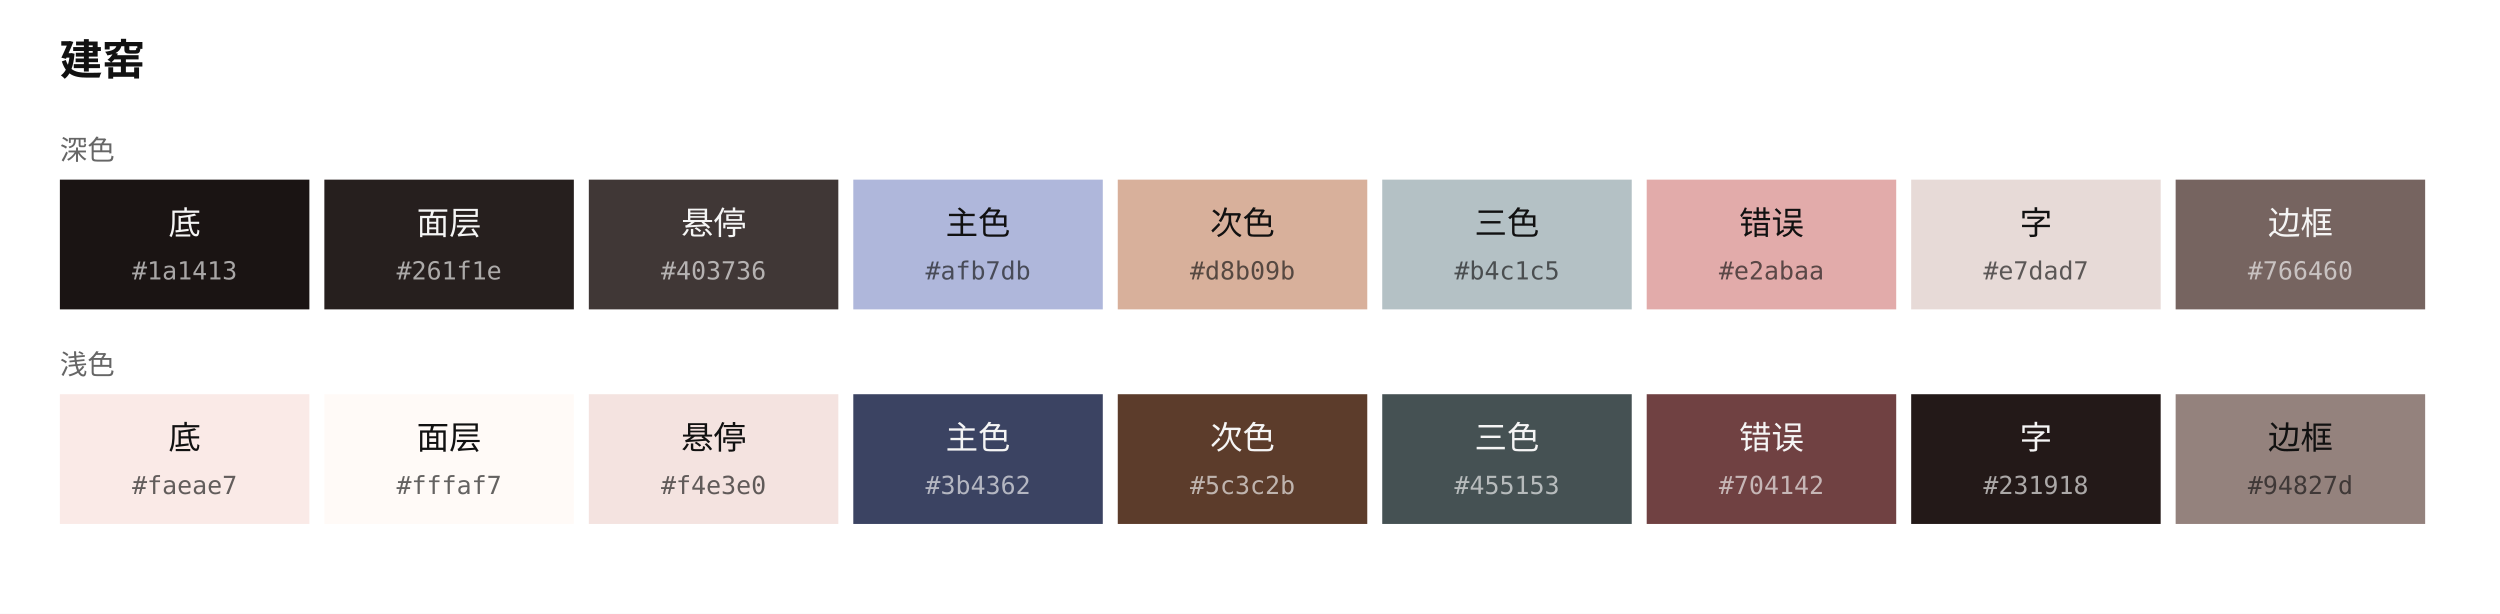
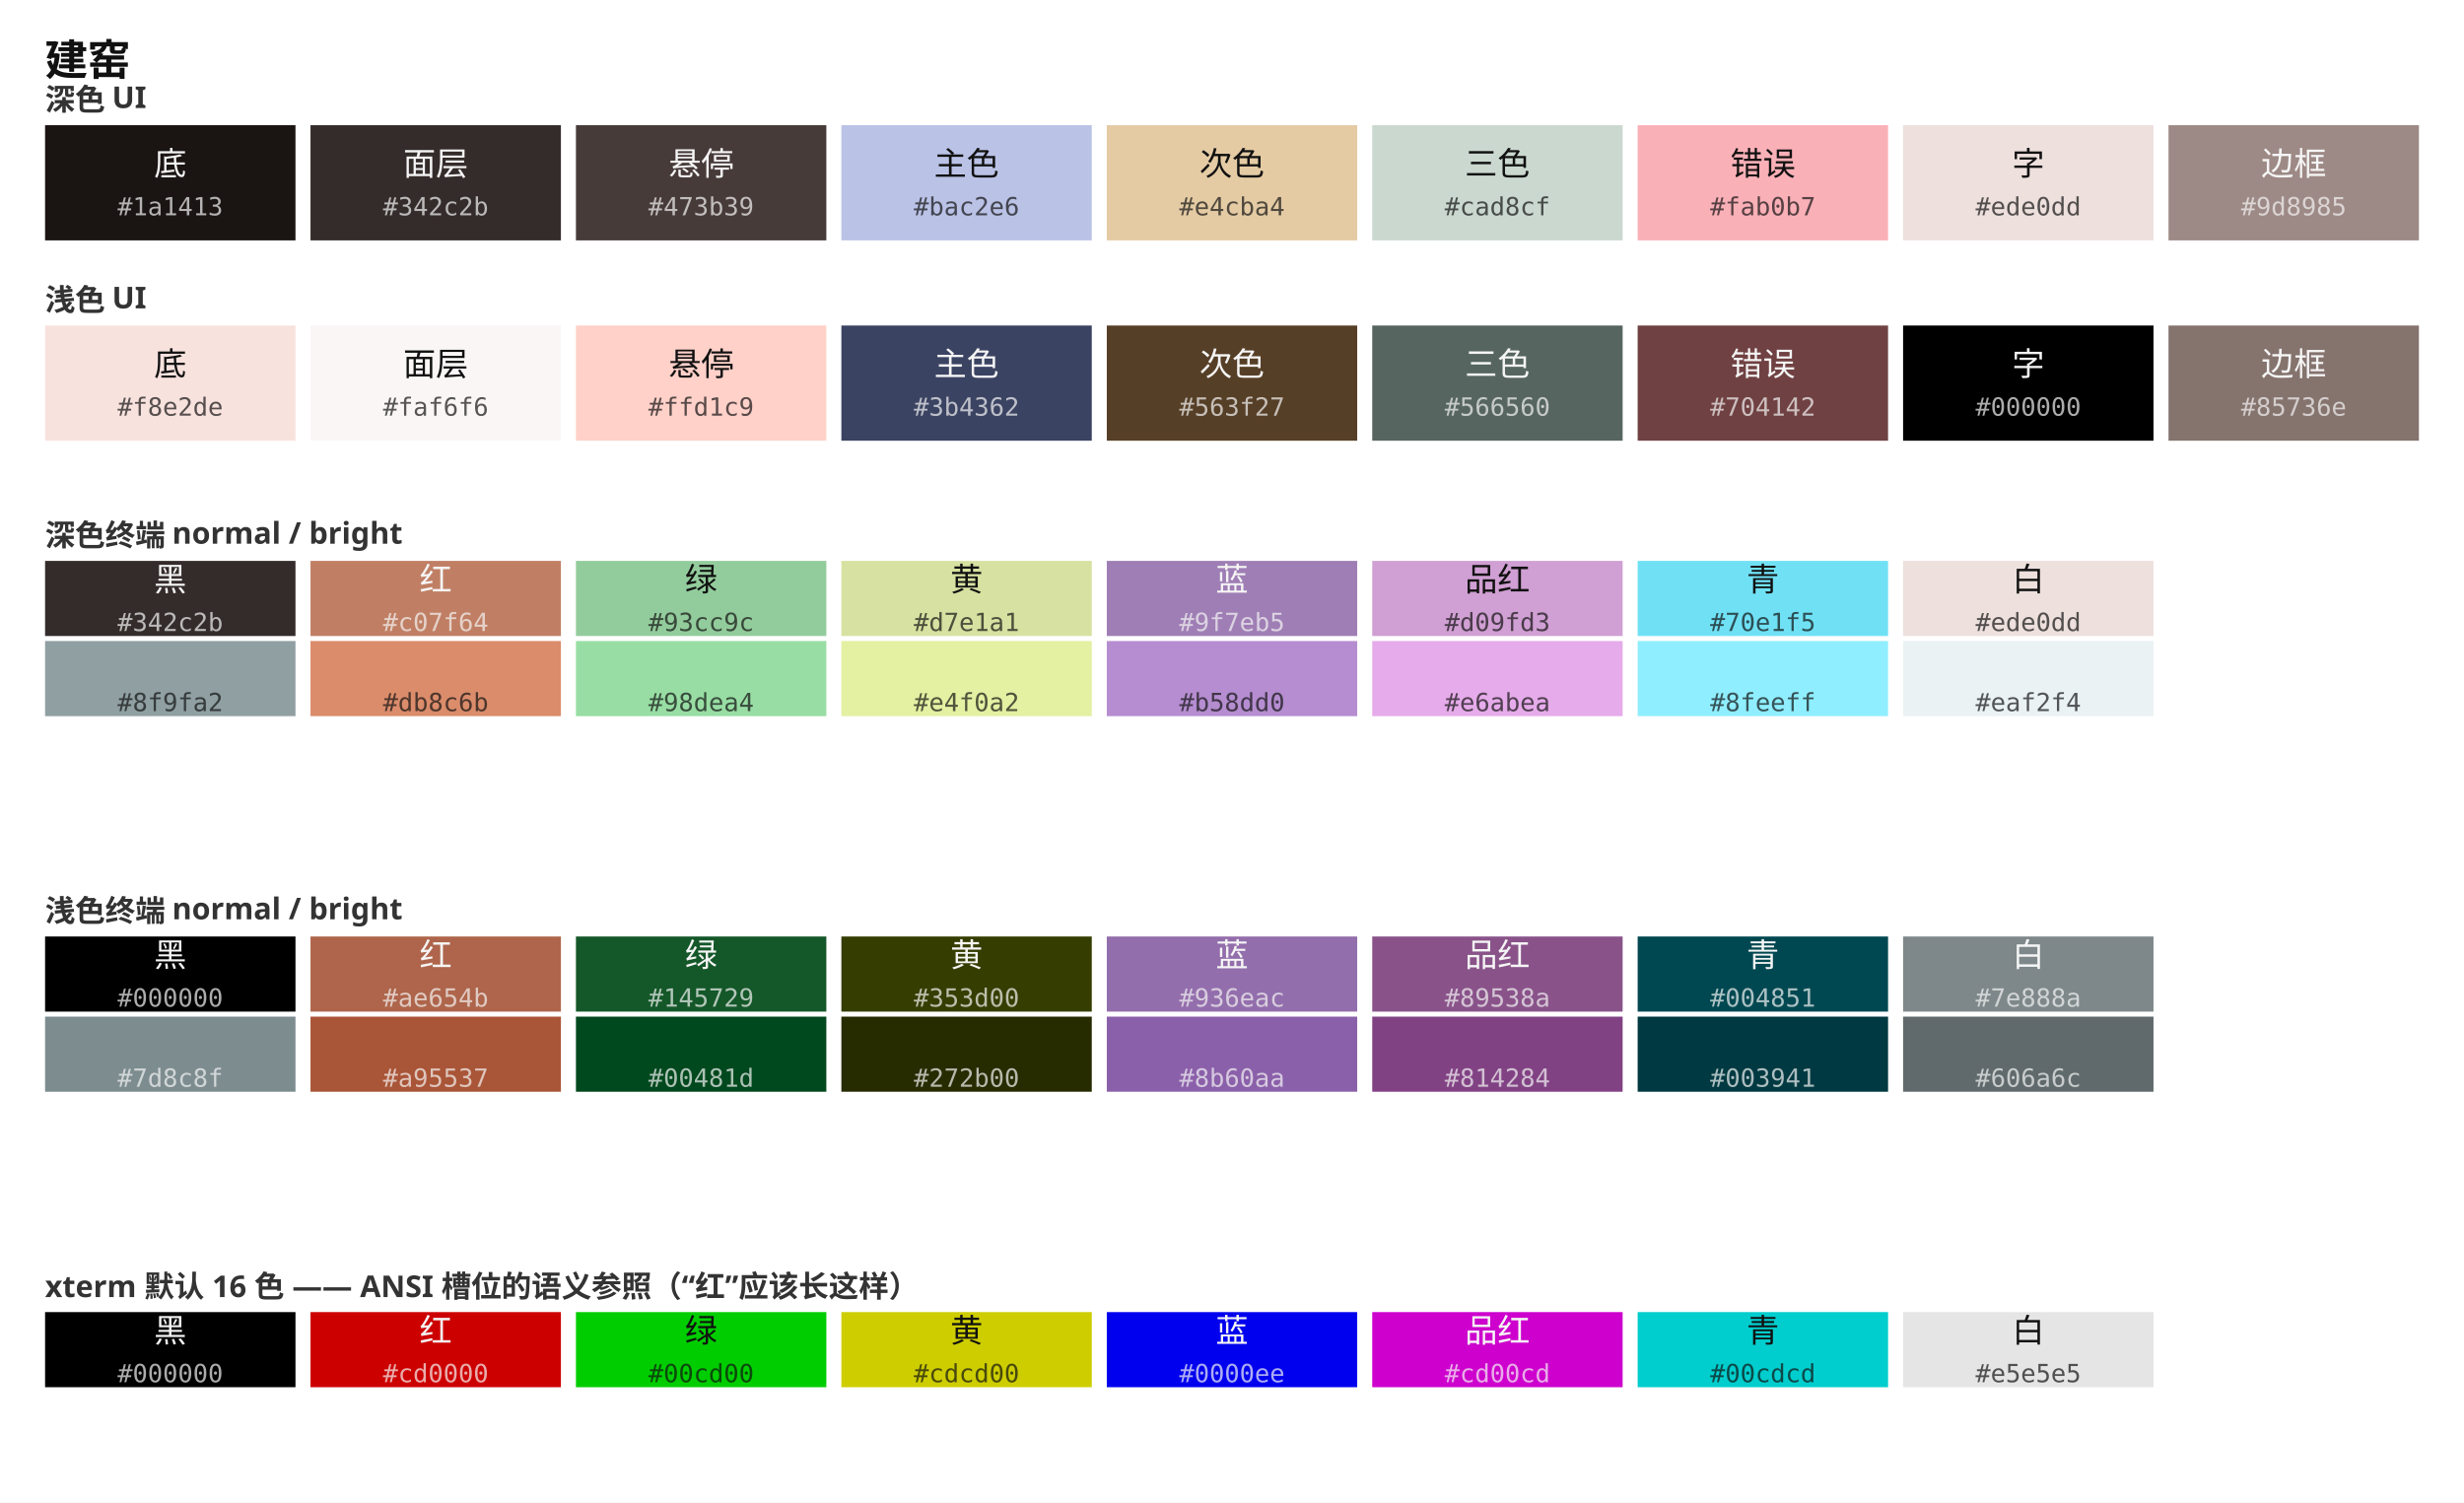
- <svg xmlns="http://www.w3.org/2000/svg" width="1002" height="246" viewBox="0 0 1002 246">
-   <rect width="1002" height="246" fill="#ffffff" />
-   <text x="24" y="30" font-size="17" font-weight="600" fill="#111" font-family="sans-serif">建窑</text>
-   <text x="24" y="64" font-size="11" fill="#666" font-family="sans-serif">深色</text>
-   <rect x="24" y="72" width="100" height="52" fill="#1a1413" />
-   <text x="74.0" y="94.0" font-size="13" fill="#f5f5f5" text-anchor="middle" font-family="sans-serif">底</text>
-   <text x="74.0" y="112.0" font-size="10" fill="#f5f5f5" opacity="0.65" text-anchor="middle" font-family="monospace">#1a1413</text>
-   <rect x="130" y="72" width="100" height="52" fill="#261f1e" />
-   <text x="180.0" y="94.0" font-size="13" fill="#f5f5f5" text-anchor="middle" font-family="sans-serif">面层</text>
-   <text x="180.0" y="112.0" font-size="10" fill="#f5f5f5" opacity="0.65" text-anchor="middle" font-family="monospace">#261f1e</text>
-   <rect x="236" y="72" width="100" height="52" fill="#403736" />
-   <text x="286.0" y="94.0" font-size="13" fill="#f5f5f5" text-anchor="middle" font-family="sans-serif">悬停</text>
-   <text x="286.0" y="112.0" font-size="10" fill="#f5f5f5" opacity="0.65" text-anchor="middle" font-family="monospace">#403736</text>
-   <rect x="342" y="72" width="100" height="52" fill="#afb7db" />
-   <text x="392.0" y="94.0" font-size="13" fill="#111111" text-anchor="middle" font-family="sans-serif">主色</text>
-   <text x="392.0" y="112.0" font-size="10" fill="#111111" opacity="0.65" text-anchor="middle" font-family="monospace">#afb7db</text>
-   <rect x="448" y="72" width="100" height="52" fill="#d8b09b" />
-   <text x="498.0" y="94.0" font-size="13" fill="#111111" text-anchor="middle" font-family="sans-serif">次色</text>
-   <text x="498.0" y="112.0" font-size="10" fill="#111111" opacity="0.65" text-anchor="middle" font-family="monospace">#d8b09b</text>
-   <rect x="554" y="72" width="100" height="52" fill="#b4c1c5" />
-   <text x="604.0" y="94.0" font-size="13" fill="#111111" text-anchor="middle" font-family="sans-serif">三色</text>
-   <text x="604.0" y="112.0" font-size="10" fill="#111111" opacity="0.65" text-anchor="middle" font-family="monospace">#b4c1c5</text>
-   <rect x="660" y="72" width="100" height="52" fill="#e2abaa" />
-   <text x="710.0" y="94.0" font-size="13" fill="#111111" text-anchor="middle" font-family="sans-serif">错误</text>
-   <text x="710.0" y="112.0" font-size="10" fill="#111111" opacity="0.65" text-anchor="middle" font-family="monospace">#e2abaa</text>
-   <rect x="766" y="72" width="100" height="52" fill="#e7dad7" />
-   <text x="816.0" y="94.0" font-size="13" fill="#111111" text-anchor="middle" font-family="sans-serif">字</text>
-   <text x="816.0" y="112.0" font-size="10" fill="#111111" opacity="0.65" text-anchor="middle" font-family="monospace">#e7dad7</text>
-   <rect x="872" y="72" width="100" height="52" fill="#766460" />
-   <text x="922.0" y="94.0" font-size="13" fill="#f5f5f5" text-anchor="middle" font-family="sans-serif">边框</text>
-   <text x="922.0" y="112.0" font-size="10" fill="#f5f5f5" opacity="0.65" text-anchor="middle" font-family="monospace">#766460</text>
-   <text x="24" y="150" font-size="11" fill="#666" font-family="sans-serif">浅色</text>
-   <rect x="24" y="158" width="100" height="52" fill="#faeae7" />
-   <text x="74.0" y="180.0" font-size="13" fill="#111111" text-anchor="middle" font-family="sans-serif">底</text>
-   <text x="74.0" y="198.0" font-size="10" fill="#111111" opacity="0.65" text-anchor="middle" font-family="monospace">#faeae7</text>
-   <rect x="130" y="158" width="100" height="52" fill="#fffaf7" />
-   <text x="180.0" y="180.0" font-size="13" fill="#111111" text-anchor="middle" font-family="sans-serif">面层</text>
-   <text x="180.0" y="198.0" font-size="10" fill="#111111" opacity="0.65" text-anchor="middle" font-family="monospace">#fffaf7</text>
-   <rect x="236" y="158" width="100" height="52" fill="#f4e3e0" />
-   <text x="286.0" y="180.0" font-size="13" fill="#111111" text-anchor="middle" font-family="sans-serif">悬停</text>
-   <text x="286.0" y="198.0" font-size="10" fill="#111111" opacity="0.65" text-anchor="middle" font-family="monospace">#f4e3e0</text>
-   <rect x="342" y="158" width="100" height="52" fill="#3b4362" />
-   <text x="392.0" y="180.0" font-size="13" fill="#f5f5f5" text-anchor="middle" font-family="sans-serif">主色</text>
-   <text x="392.0" y="198.0" font-size="10" fill="#f5f5f5" opacity="0.65" text-anchor="middle" font-family="monospace">#3b4362</text>
-   <rect x="448" y="158" width="100" height="52" fill="#5c3c2b" />
-   <text x="498.0" y="180.0" font-size="13" fill="#f5f5f5" text-anchor="middle" font-family="sans-serif">次色</text>
-   <text x="498.0" y="198.0" font-size="10" fill="#f5f5f5" opacity="0.65" text-anchor="middle" font-family="monospace">#5c3c2b</text>
-   <rect x="554" y="158" width="100" height="52" fill="#455153" />
-   <text x="604.0" y="180.0" font-size="13" fill="#f5f5f5" text-anchor="middle" font-family="sans-serif">三色</text>
-   <text x="604.0" y="198.0" font-size="10" fill="#f5f5f5" opacity="0.65" text-anchor="middle" font-family="monospace">#455153</text>
-   <rect x="660" y="158" width="100" height="52" fill="#704142" />
-   <text x="710.0" y="180.0" font-size="13" fill="#f5f5f5" text-anchor="middle" font-family="sans-serif">错误</text>
-   <text x="710.0" y="198.0" font-size="10" fill="#f5f5f5" opacity="0.65" text-anchor="middle" font-family="monospace">#704142</text>
-   <rect x="766" y="158" width="100" height="52" fill="#231918" />
-   <text x="816.0" y="180.0" font-size="13" fill="#f5f5f5" text-anchor="middle" font-family="sans-serif">字</text>
-   <text x="816.0" y="198.0" font-size="10" fill="#f5f5f5" opacity="0.65" text-anchor="middle" font-family="monospace">#231918</text>
-   <rect x="872" y="158" width="100" height="52" fill="#94827d" />
-   <text x="922.0" y="180.0" font-size="13" fill="#111111" text-anchor="middle" font-family="sans-serif">边框</text>
-   <text x="922.0" y="198.0" font-size="10" fill="#111111" opacity="0.65" text-anchor="middle" font-family="monospace">#94827d</text>
+ <svg xmlns="http://www.w3.org/2000/svg" width="984" height="600" viewBox="0 0 984 600">
+   <rect width="984" height="600" fill="#ffffff" />
+   <text x="18" y="30" font-size="17" font-weight="600" fill="#111" font-family="sans-serif">建窑</text>
+   <text x="18" y="44" font-size="12" font-weight="600" fill="#333" font-family="sans-serif">深色 UI</text>
+   <rect x="18" y="50" width="100" height="46" fill="#1a1413" />
+   <text x="68.0" y="70.0" font-size="13" fill="#f5f5f5" text-anchor="middle" font-family="sans-serif">底</text>
+   <text x="68.0" y="86.0" font-size="10" fill="#f5f5f5" opacity="0.7" text-anchor="middle" font-family="monospace">#1a1413</text>
+   <rect x="124" y="50" width="100" height="46" fill="#342c2b" />
+   <text x="174.0" y="70.0" font-size="13" fill="#f5f5f5" text-anchor="middle" font-family="sans-serif">面层</text>
+   <text x="174.0" y="86.0" font-size="10" fill="#f5f5f5" opacity="0.7" text-anchor="middle" font-family="monospace">#342c2b</text>
+   <rect x="230" y="50" width="100" height="46" fill="#473b39" />
+   <text x="280.0" y="70.0" font-size="13" fill="#f5f5f5" text-anchor="middle" font-family="sans-serif">悬停</text>
+   <text x="280.0" y="86.0" font-size="10" fill="#f5f5f5" opacity="0.7" text-anchor="middle" font-family="monospace">#473b39</text>
+   <rect x="336" y="50" width="100" height="46" fill="#bac2e6" />
+   <text x="386.0" y="70.0" font-size="13" fill="#111111" text-anchor="middle" font-family="sans-serif">主色</text>
+   <text x="386.0" y="86.0" font-size="10" fill="#111111" opacity="0.7" text-anchor="middle" font-family="monospace">#bac2e6</text>
+   <rect x="442" y="50" width="100" height="46" fill="#e4cba4" />
+   <text x="492.0" y="70.0" font-size="13" fill="#111111" text-anchor="middle" font-family="sans-serif">次色</text>
+   <text x="492.0" y="86.0" font-size="10" fill="#111111" opacity="0.7" text-anchor="middle" font-family="monospace">#e4cba4</text>
+   <rect x="548" y="50" width="100" height="46" fill="#cad8cf" />
+   <text x="598.0" y="70.0" font-size="13" fill="#111111" text-anchor="middle" font-family="sans-serif">三色</text>
+   <text x="598.0" y="86.0" font-size="10" fill="#111111" opacity="0.7" text-anchor="middle" font-family="monospace">#cad8cf</text>
+   <rect x="654" y="50" width="100" height="46" fill="#fab0b7" />
+   <text x="704.0" y="70.0" font-size="13" fill="#111111" text-anchor="middle" font-family="sans-serif">错误</text>
+   <text x="704.0" y="86.0" font-size="10" fill="#111111" opacity="0.7" text-anchor="middle" font-family="monospace">#fab0b7</text>
+   <rect x="760" y="50" width="100" height="46" fill="#ede0dd" />
+   <text x="810.0" y="70.0" font-size="13" fill="#111111" text-anchor="middle" font-family="sans-serif">字</text>
+   <text x="810.0" y="86.0" font-size="10" fill="#111111" opacity="0.7" text-anchor="middle" font-family="monospace">#ede0dd</text>
+   <rect x="866" y="50" width="100" height="46" fill="#9d8985" />
+   <text x="916.0" y="70.0" font-size="13" fill="#f5f5f5" text-anchor="middle" font-family="sans-serif">边框</text>
+   <text x="916.0" y="86.0" font-size="10" fill="#f5f5f5" opacity="0.7" text-anchor="middle" font-family="monospace">#9d8985</text>
+   <text x="18" y="124" font-size="12" font-weight="600" fill="#333" font-family="sans-serif">浅色 UI</text>
+   <rect x="18" y="130" width="100" height="46" fill="#f8e2de" />
+   <text x="68.0" y="150.0" font-size="13" fill="#111111" text-anchor="middle" font-family="sans-serif">底</text>
+   <text x="68.0" y="166.0" font-size="10" fill="#111111" opacity="0.7" text-anchor="middle" font-family="monospace">#f8e2de</text>
+   <rect x="124" y="130" width="100" height="46" fill="#faf6f6" />
+   <text x="174.0" y="150.0" font-size="13" fill="#111111" text-anchor="middle" font-family="sans-serif">面层</text>
+   <text x="174.0" y="166.0" font-size="10" fill="#111111" opacity="0.7" text-anchor="middle" font-family="monospace">#faf6f6</text>
+   <rect x="230" y="130" width="100" height="46" fill="#ffd1c9" />
+   <text x="280.0" y="150.0" font-size="13" fill="#111111" text-anchor="middle" font-family="sans-serif">悬停</text>
+   <text x="280.0" y="166.0" font-size="10" fill="#111111" opacity="0.7" text-anchor="middle" font-family="monospace">#ffd1c9</text>
+   <rect x="336" y="130" width="100" height="46" fill="#3b4362" />
+   <text x="386.0" y="150.0" font-size="13" fill="#f5f5f5" text-anchor="middle" font-family="sans-serif">主色</text>
+   <text x="386.0" y="166.0" font-size="10" fill="#f5f5f5" opacity="0.7" text-anchor="middle" font-family="monospace">#3b4362</text>
+   <rect x="442" y="130" width="100" height="46" fill="#563f27" />
+   <text x="492.0" y="150.0" font-size="13" fill="#f5f5f5" text-anchor="middle" font-family="sans-serif">次色</text>
+   <text x="492.0" y="166.0" font-size="10" fill="#f5f5f5" opacity="0.7" text-anchor="middle" font-family="monospace">#563f27</text>
+   <rect x="548" y="130" width="100" height="46" fill="#566560" />
+   <text x="598.0" y="150.0" font-size="13" fill="#f5f5f5" text-anchor="middle" font-family="sans-serif">三色</text>
+   <text x="598.0" y="166.0" font-size="10" fill="#f5f5f5" opacity="0.7" text-anchor="middle" font-family="monospace">#566560</text>
+   <rect x="654" y="130" width="100" height="46" fill="#704142" />
+   <text x="704.0" y="150.0" font-size="13" fill="#f5f5f5" text-anchor="middle" font-family="sans-serif">错误</text>
+   <text x="704.0" y="166.0" font-size="10" fill="#f5f5f5" opacity="0.7" text-anchor="middle" font-family="monospace">#704142</text>
+   <rect x="760" y="130" width="100" height="46" fill="#000000" />
+   <text x="810.0" y="150.0" font-size="13" fill="#f5f5f5" text-anchor="middle" font-family="sans-serif">字</text>
+   <text x="810.0" y="166.0" font-size="10" fill="#f5f5f5" opacity="0.7" text-anchor="middle" font-family="monospace">#000000</text>
+   <rect x="866" y="130" width="100" height="46" fill="#85736e" />
+   <text x="916.0" y="150.0" font-size="13" fill="#f5f5f5" text-anchor="middle" font-family="sans-serif">边框</text>
+   <text x="916.0" y="166.0" font-size="10" fill="#f5f5f5" opacity="0.7" text-anchor="middle" font-family="monospace">#85736e</text>
+   <text x="18" y="218" font-size="12" font-weight="600" fill="#333" font-family="sans-serif">深色终端 normal / bright</text>
+   <rect x="18" y="224" width="100" height="30" fill="#342c2b" />
+   <text x="68.0" y="236.0" font-size="13" fill="#f5f5f5" text-anchor="middle" font-family="sans-serif">黑</text>
+   <text x="68.0" y="252.0" font-size="10" fill="#f5f5f5" opacity="0.7" text-anchor="middle" font-family="monospace">#342c2b</text>
+   <rect x="124" y="224" width="100" height="30" fill="#c07f64" />
+   <text x="174.0" y="236.0" font-size="13" fill="#f5f5f5" text-anchor="middle" font-family="sans-serif">红</text>
+   <text x="174.0" y="252.0" font-size="10" fill="#f5f5f5" opacity="0.7" text-anchor="middle" font-family="monospace">#c07f64</text>
+   <rect x="230" y="224" width="100" height="30" fill="#93cc9c" />
+   <text x="280.0" y="236.0" font-size="13" fill="#111111" text-anchor="middle" font-family="sans-serif">绿</text>
+   <text x="280.0" y="252.0" font-size="10" fill="#111111" opacity="0.7" text-anchor="middle" font-family="monospace">#93cc9c</text>
+   <rect x="336" y="224" width="100" height="30" fill="#d7e1a1" />
+   <text x="386.0" y="236.0" font-size="13" fill="#111111" text-anchor="middle" font-family="sans-serif">黄</text>
+   <text x="386.0" y="252.0" font-size="10" fill="#111111" opacity="0.7" text-anchor="middle" font-family="monospace">#d7e1a1</text>
+   <rect x="442" y="224" width="100" height="30" fill="#9f7eb5" />
+   <text x="492.0" y="236.0" font-size="13" fill="#f5f5f5" text-anchor="middle" font-family="sans-serif">蓝</text>
+   <text x="492.0" y="252.0" font-size="10" fill="#f5f5f5" opacity="0.7" text-anchor="middle" font-family="monospace">#9f7eb5</text>
+   <rect x="548" y="224" width="100" height="30" fill="#d09fd3" />
+   <text x="598.0" y="236.0" font-size="13" fill="#111111" text-anchor="middle" font-family="sans-serif">品红</text>
+   <text x="598.0" y="252.0" font-size="10" fill="#111111" opacity="0.7" text-anchor="middle" font-family="monospace">#d09fd3</text>
+   <rect x="654" y="224" width="100" height="30" fill="#70e1f5" />
+   <text x="704.0" y="236.0" font-size="13" fill="#111111" text-anchor="middle" font-family="sans-serif">青</text>
+   <text x="704.0" y="252.0" font-size="10" fill="#111111" opacity="0.7" text-anchor="middle" font-family="monospace">#70e1f5</text>
+   <rect x="760" y="224" width="100" height="30" fill="#ede0dd" />
+   <text x="810.0" y="236.0" font-size="13" fill="#111111" text-anchor="middle" font-family="sans-serif">白</text>
+   <text x="810.0" y="252.0" font-size="10" fill="#111111" opacity="0.7" text-anchor="middle" font-family="monospace">#ede0dd</text>
+   <rect x="18" y="256" width="100" height="30" fill="#8f9fa2" />
+   <text x="68.0" y="268.0" font-size="13" fill="#111111" text-anchor="middle" font-family="sans-serif" />
+   <text x="68.0" y="284.0" font-size="10" fill="#111111" opacity="0.7" text-anchor="middle" font-family="monospace">#8f9fa2</text>
+   <rect x="124" y="256" width="100" height="30" fill="#db8c6b" />
+   <text x="174.0" y="268.0" font-size="13" fill="#111111" text-anchor="middle" font-family="sans-serif" />
+   <text x="174.0" y="284.0" font-size="10" fill="#111111" opacity="0.7" text-anchor="middle" font-family="monospace">#db8c6b</text>
+   <rect x="230" y="256" width="100" height="30" fill="#98dea4" />
+   <text x="280.0" y="268.0" font-size="13" fill="#111111" text-anchor="middle" font-family="sans-serif" />
+   <text x="280.0" y="284.0" font-size="10" fill="#111111" opacity="0.7" text-anchor="middle" font-family="monospace">#98dea4</text>
+   <rect x="336" y="256" width="100" height="30" fill="#e4f0a2" />
+   <text x="386.0" y="268.0" font-size="13" fill="#111111" text-anchor="middle" font-family="sans-serif" />
+   <text x="386.0" y="284.0" font-size="10" fill="#111111" opacity="0.7" text-anchor="middle" font-family="monospace">#e4f0a2</text>
+   <rect x="442" y="256" width="100" height="30" fill="#b58dd0" />
+   <text x="492.0" y="268.0" font-size="13" fill="#111111" text-anchor="middle" font-family="sans-serif" />
+   <text x="492.0" y="284.0" font-size="10" fill="#111111" opacity="0.7" text-anchor="middle" font-family="monospace">#b58dd0</text>
+   <rect x="548" y="256" width="100" height="30" fill="#e6abea" />
+   <text x="598.0" y="268.0" font-size="13" fill="#111111" text-anchor="middle" font-family="sans-serif" />
+   <text x="598.0" y="284.0" font-size="10" fill="#111111" opacity="0.7" text-anchor="middle" font-family="monospace">#e6abea</text>
+   <rect x="654" y="256" width="100" height="30" fill="#8feeff" />
+   <text x="704.0" y="268.0" font-size="13" fill="#111111" text-anchor="middle" font-family="sans-serif" />
+   <text x="704.0" y="284.0" font-size="10" fill="#111111" opacity="0.7" text-anchor="middle" font-family="monospace">#8feeff</text>
+   <rect x="760" y="256" width="100" height="30" fill="#eaf2f4" />
+   <text x="810.0" y="268.0" font-size="13" fill="#111111" text-anchor="middle" font-family="sans-serif" />
+   <text x="810.0" y="284.0" font-size="10" fill="#111111" opacity="0.7" text-anchor="middle" font-family="monospace">#eaf2f4</text>
+   <text x="18" y="368" font-size="12" font-weight="600" fill="#333" font-family="sans-serif">浅色终端 normal / bright</text>
+   <rect x="18" y="374" width="100" height="30" fill="#000000" />
+   <text x="68.0" y="386.0" font-size="13" fill="#f5f5f5" text-anchor="middle" font-family="sans-serif">黑</text>
+   <text x="68.0" y="402.0" font-size="10" fill="#f5f5f5" opacity="0.7" text-anchor="middle" font-family="monospace">#000000</text>
+   <rect x="124" y="374" width="100" height="30" fill="#ae654b" />
+   <text x="174.0" y="386.0" font-size="13" fill="#f5f5f5" text-anchor="middle" font-family="sans-serif">红</text>
+   <text x="174.0" y="402.0" font-size="10" fill="#f5f5f5" opacity="0.7" text-anchor="middle" font-family="monospace">#ae654b</text>
+   <rect x="230" y="374" width="100" height="30" fill="#145729" />
+   <text x="280.0" y="386.0" font-size="13" fill="#f5f5f5" text-anchor="middle" font-family="sans-serif">绿</text>
+   <text x="280.0" y="402.0" font-size="10" fill="#f5f5f5" opacity="0.7" text-anchor="middle" font-family="monospace">#145729</text>
+   <rect x="336" y="374" width="100" height="30" fill="#353d00" />
+   <text x="386.0" y="386.0" font-size="13" fill="#f5f5f5" text-anchor="middle" font-family="sans-serif">黄</text>
+   <text x="386.0" y="402.0" font-size="10" fill="#f5f5f5" opacity="0.7" text-anchor="middle" font-family="monospace">#353d00</text>
+   <rect x="442" y="374" width="100" height="30" fill="#936eac" />
+   <text x="492.0" y="386.0" font-size="13" fill="#f5f5f5" text-anchor="middle" font-family="sans-serif">蓝</text>
+   <text x="492.0" y="402.0" font-size="10" fill="#f5f5f5" opacity="0.7" text-anchor="middle" font-family="monospace">#936eac</text>
+   <rect x="548" y="374" width="100" height="30" fill="#89538a" />
+   <text x="598.0" y="386.0" font-size="13" fill="#f5f5f5" text-anchor="middle" font-family="sans-serif">品红</text>
+   <text x="598.0" y="402.0" font-size="10" fill="#f5f5f5" opacity="0.7" text-anchor="middle" font-family="monospace">#89538a</text>
+   <rect x="654" y="374" width="100" height="30" fill="#004851" />
+   <text x="704.0" y="386.0" font-size="13" fill="#f5f5f5" text-anchor="middle" font-family="sans-serif">青</text>
+   <text x="704.0" y="402.0" font-size="10" fill="#f5f5f5" opacity="0.7" text-anchor="middle" font-family="monospace">#004851</text>
+   <rect x="760" y="374" width="100" height="30" fill="#7e888a" />
+   <text x="810.0" y="386.0" font-size="13" fill="#f5f5f5" text-anchor="middle" font-family="sans-serif">白</text>
+   <text x="810.0" y="402.0" font-size="10" fill="#f5f5f5" opacity="0.7" text-anchor="middle" font-family="monospace">#7e888a</text>
+   <rect x="18" y="406" width="100" height="30" fill="#7d8c8f" />
+   <text x="68.0" y="418.0" font-size="13" fill="#f5f5f5" text-anchor="middle" font-family="sans-serif" />
+   <text x="68.0" y="434.0" font-size="10" fill="#f5f5f5" opacity="0.7" text-anchor="middle" font-family="monospace">#7d8c8f</text>
+   <rect x="124" y="406" width="100" height="30" fill="#a95537" />
+   <text x="174.0" y="418.0" font-size="13" fill="#f5f5f5" text-anchor="middle" font-family="sans-serif" />
+   <text x="174.0" y="434.0" font-size="10" fill="#f5f5f5" opacity="0.7" text-anchor="middle" font-family="monospace">#a95537</text>
+   <rect x="230" y="406" width="100" height="30" fill="#00481d" />
+   <text x="280.0" y="418.0" font-size="13" fill="#f5f5f5" text-anchor="middle" font-family="sans-serif" />
+   <text x="280.0" y="434.0" font-size="10" fill="#f5f5f5" opacity="0.7" text-anchor="middle" font-family="monospace">#00481d</text>
+   <rect x="336" y="406" width="100" height="30" fill="#272b00" />
+   <text x="386.0" y="418.0" font-size="13" fill="#f5f5f5" text-anchor="middle" font-family="sans-serif" />
+   <text x="386.0" y="434.0" font-size="10" fill="#f5f5f5" opacity="0.7" text-anchor="middle" font-family="monospace">#272b00</text>
+   <rect x="442" y="406" width="100" height="30" fill="#8b60aa" />
+   <text x="492.0" y="418.0" font-size="13" fill="#f5f5f5" text-anchor="middle" font-family="sans-serif" />
+   <text x="492.0" y="434.0" font-size="10" fill="#f5f5f5" opacity="0.7" text-anchor="middle" font-family="monospace">#8b60aa</text>
+   <rect x="548" y="406" width="100" height="30" fill="#814284" />
+   <text x="598.0" y="418.0" font-size="13" fill="#f5f5f5" text-anchor="middle" font-family="sans-serif" />
+   <text x="598.0" y="434.0" font-size="10" fill="#f5f5f5" opacity="0.7" text-anchor="middle" font-family="monospace">#814284</text>
+   <rect x="654" y="406" width="100" height="30" fill="#003941" />
+   <text x="704.0" y="418.0" font-size="13" fill="#f5f5f5" text-anchor="middle" font-family="sans-serif" />
+   <text x="704.0" y="434.0" font-size="10" fill="#f5f5f5" opacity="0.7" text-anchor="middle" font-family="monospace">#003941</text>
+   <rect x="760" y="406" width="100" height="30" fill="#606a6c" />
+   <text x="810.0" y="418.0" font-size="13" fill="#f5f5f5" text-anchor="middle" font-family="sans-serif" />
+   <text x="810.0" y="434.0" font-size="10" fill="#f5f5f5" opacity="0.7" text-anchor="middle" font-family="monospace">#606a6c</text>
+   <text x="18" y="518" font-size="12" font-weight="600" fill="#333" font-family="sans-serif">xterm 默认 16 色 —— ANSI 槽位的语义参照（“红”应该长这样）</text>
+   <rect x="18" y="524" width="100" height="30" fill="#000000" />
+   <text x="68.0" y="536.0" font-size="13" fill="#f5f5f5" text-anchor="middle" font-family="sans-serif">黑</text>
+   <text x="68.0" y="552.0" font-size="10" fill="#f5f5f5" opacity="0.7" text-anchor="middle" font-family="monospace">#000000</text>
+   <rect x="124" y="524" width="100" height="30" fill="#cd0000" />
+   <text x="174.0" y="536.0" font-size="13" fill="#f5f5f5" text-anchor="middle" font-family="sans-serif">红</text>
+   <text x="174.0" y="552.0" font-size="10" fill="#f5f5f5" opacity="0.7" text-anchor="middle" font-family="monospace">#cd0000</text>
+   <rect x="230" y="524" width="100" height="30" fill="#00cd00" />
+   <text x="280.0" y="536.0" font-size="13" fill="#111111" text-anchor="middle" font-family="sans-serif">绿</text>
+   <text x="280.0" y="552.0" font-size="10" fill="#111111" opacity="0.7" text-anchor="middle" font-family="monospace">#00cd00</text>
+   <rect x="336" y="524" width="100" height="30" fill="#cdcd00" />
+   <text x="386.0" y="536.0" font-size="13" fill="#111111" text-anchor="middle" font-family="sans-serif">黄</text>
+   <text x="386.0" y="552.0" font-size="10" fill="#111111" opacity="0.7" text-anchor="middle" font-family="monospace">#cdcd00</text>
+   <rect x="442" y="524" width="100" height="30" fill="#0000ee" />
+   <text x="492.0" y="536.0" font-size="13" fill="#f5f5f5" text-anchor="middle" font-family="sans-serif">蓝</text>
+   <text x="492.0" y="552.0" font-size="10" fill="#f5f5f5" opacity="0.7" text-anchor="middle" font-family="monospace">#0000ee</text>
+   <rect x="548" y="524" width="100" height="30" fill="#cd00cd" />
+   <text x="598.0" y="536.0" font-size="13" fill="#f5f5f5" text-anchor="middle" font-family="sans-serif">品红</text>
+   <text x="598.0" y="552.0" font-size="10" fill="#f5f5f5" opacity="0.7" text-anchor="middle" font-family="monospace">#cd00cd</text>
+   <rect x="654" y="524" width="100" height="30" fill="#00cdcd" />
+   <text x="704.0" y="536.0" font-size="13" fill="#111111" text-anchor="middle" font-family="sans-serif">青</text>
+   <text x="704.0" y="552.0" font-size="10" fill="#111111" opacity="0.7" text-anchor="middle" font-family="monospace">#00cdcd</text>
+   <rect x="760" y="524" width="100" height="30" fill="#e5e5e5" />
+   <text x="810.0" y="536.0" font-size="13" fill="#111111" text-anchor="middle" font-family="sans-serif">白</text>
+   <text x="810.0" y="552.0" font-size="10" fill="#111111" opacity="0.7" text-anchor="middle" font-family="monospace">#e5e5e5</text>
</svg>
